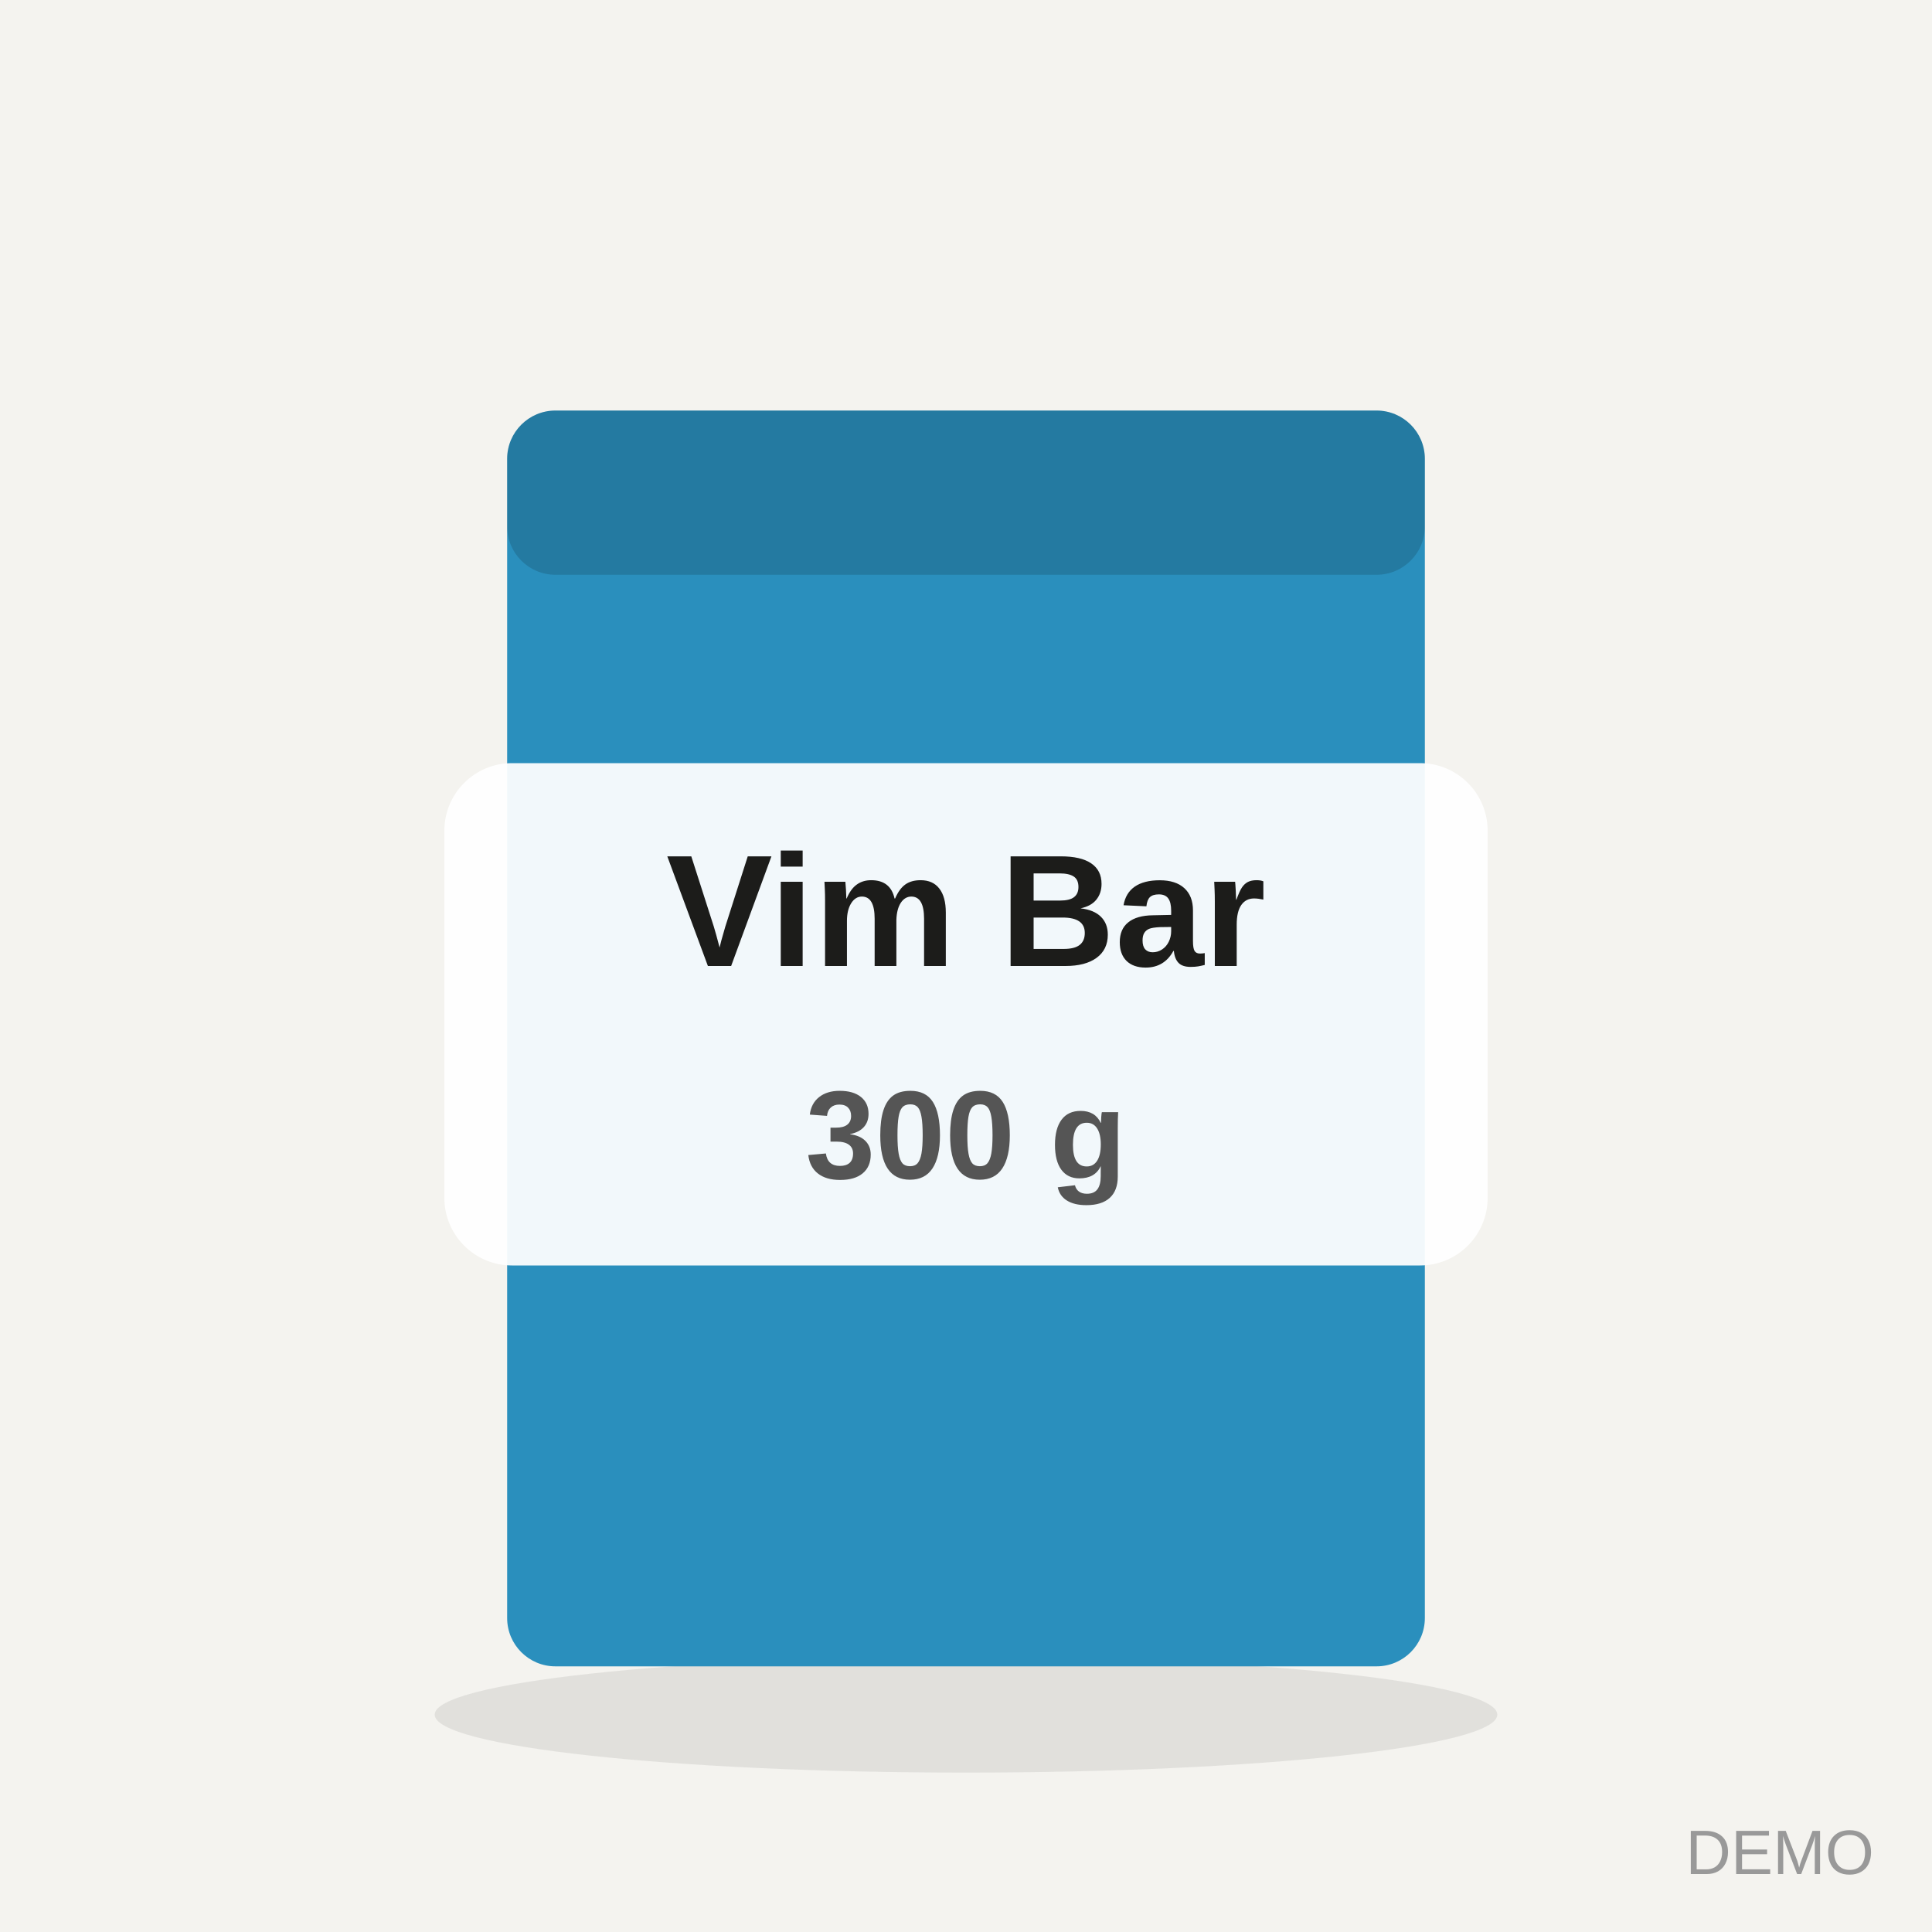
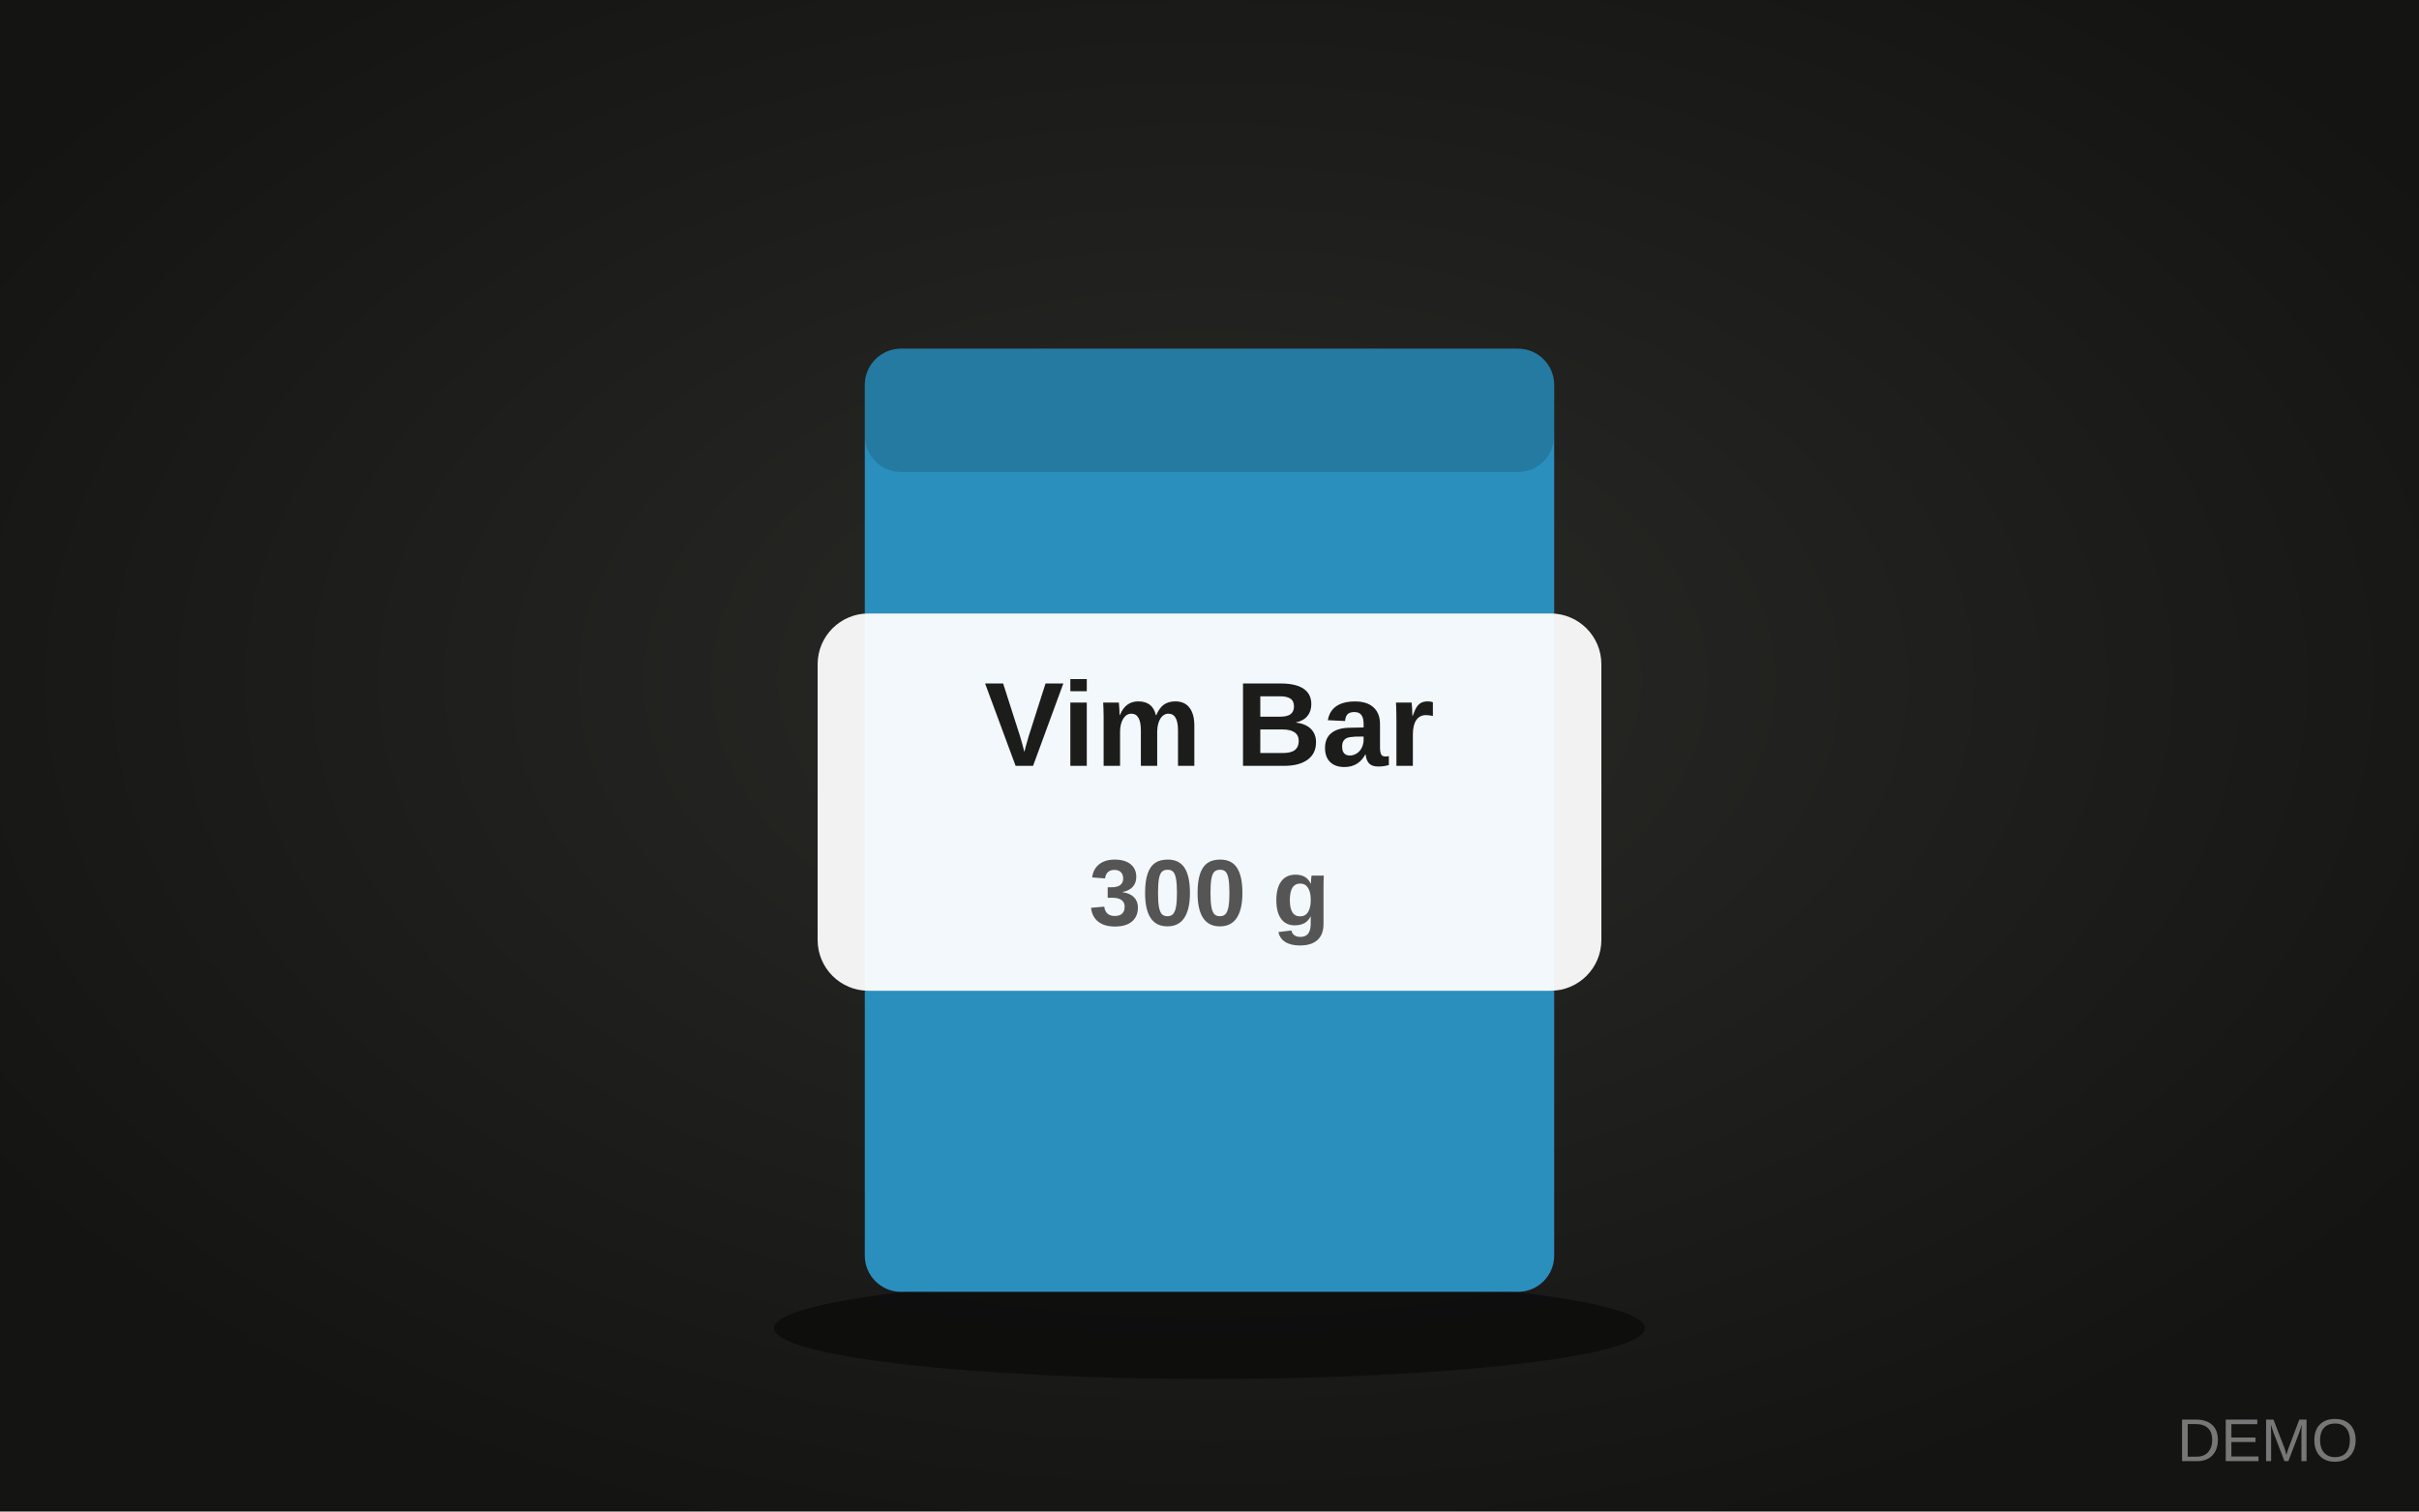
- <svg xmlns="http://www.w3.org/2000/svg" viewBox="0 0 400 400" font-family="Arial, Helvetica, sans-serif">
-   <rect width="400" height="400" fill="#F4F3EF" />
-   <ellipse cx="200" cy="355" rx="110" ry="12" fill="#000" opacity=".08" />
-   <rect x="105" y="85" width="190" height="260" rx="10" fill="#2A8FBD" />
-   <rect x="105" y="85" width="190" height="34" rx="10" fill="#000" opacity=".15" />
-   <rect x="92" y="158" width="216" height="104" rx="14" fill="#fff" opacity=".94" />
-   <g fill="#1C1C1A">
-     <text x="200" y="200" text-anchor="middle" font-size="33" font-weight="800">Vim Bar</text>
+ <svg xmlns="http://www.w3.org/2000/svg" viewBox="0 0 480 300" font-family="Arial, Helvetica, sans-serif">
+   <defs>
+     <radialGradient id="g" cx="50%" cy="45%" r="60%">
+       <stop offset="0" stop-color="#2A2A27" />
+       <stop offset="1" stop-color="#141413" />
+     </radialGradient>
+   </defs>
+   <rect width="480" height="300" fill="url(#g)" />
+   <g transform="translate(96 8) scale(.72)">
+     <ellipse cx="200" cy="355" rx="120" ry="14" fill="#000" opacity=".45" />
+     <rect x="105" y="85" width="190" height="260" rx="10" fill="#2A8FBD" />
+     <rect x="105" y="85" width="190" height="34" rx="10" fill="#000" opacity=".15" />
+     <rect x="92" y="158" width="216" height="104" rx="14" fill="#fff" opacity=".94" />
+     <g fill="#1C1C1A">
+       <text x="200" y="200" text-anchor="middle" font-size="33" font-weight="800">Vim Bar</text>
+     </g>
+     <text x="200" y="244" text-anchor="middle" font-size="26" font-weight="700" fill="#555">300 g</text>
  </g>
-   <text x="200" y="244" text-anchor="middle" font-size="26" font-weight="700" fill="#555">300 g</text>
-   <text x="388" y="388" text-anchor="end" font-size="13" fill="#999">DEMO</text>
+   <text x="468" y="290" text-anchor="end" font-size="12" fill="#777">DEMO</text>
</svg>
